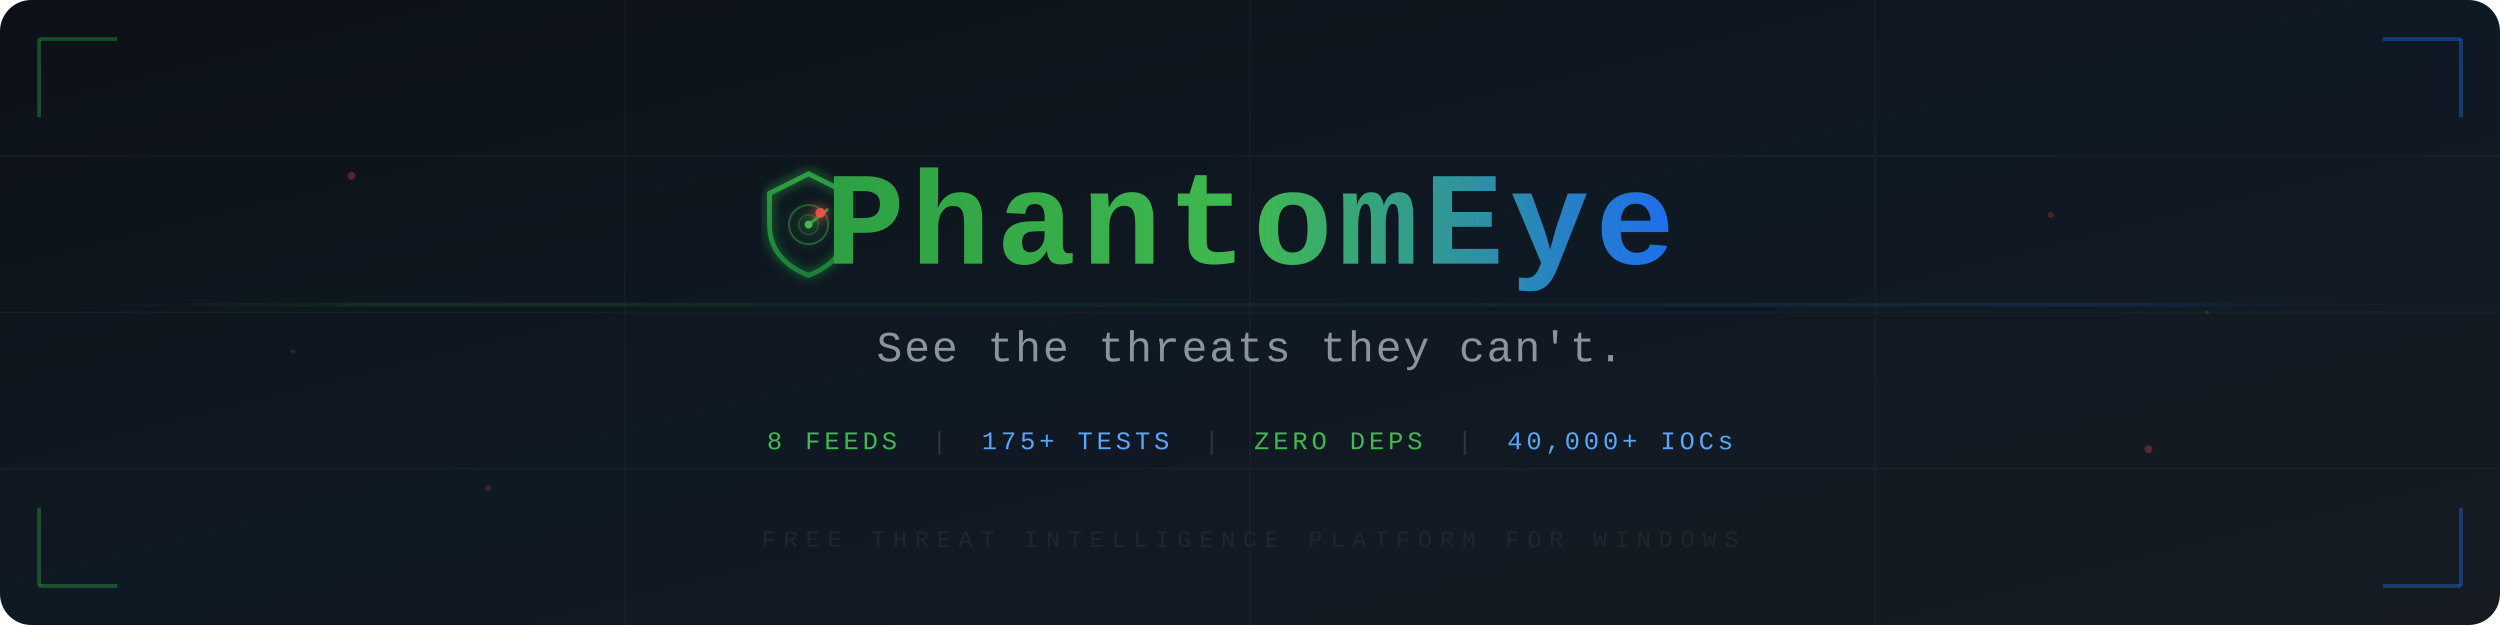
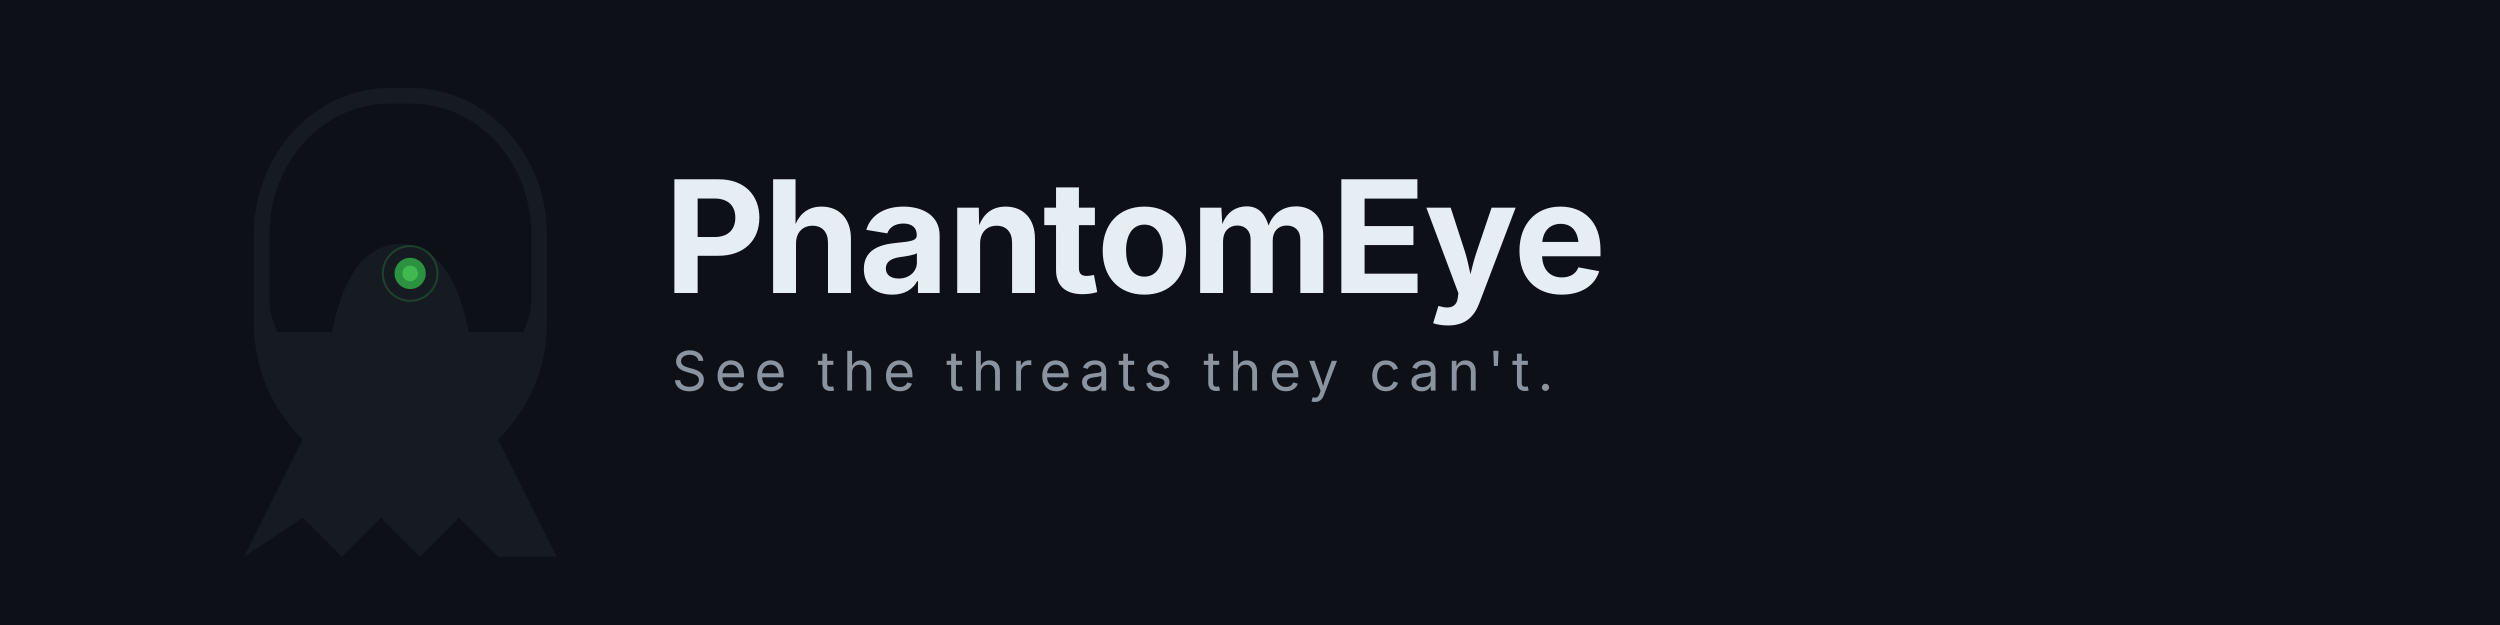
<svg xmlns="http://www.w3.org/2000/svg" width="1280" height="320" viewBox="0 0 1280 320">
-   <defs>
-     <linearGradient id="bg" x1="0%" y1="0%" x2="100%" y2="100%">
-       <stop offset="0%" style="stop-color:#0d1117" />
-       <stop offset="50%" style="stop-color:#0f1923" />
-       <stop offset="100%" style="stop-color:#161b22" />
-     </linearGradient>
-     <linearGradient id="title-grad" x1="0%" y1="0%" x2="100%" y2="0%">
-       <stop offset="0%" style="stop-color:#2ea043" />
-       <stop offset="50%" style="stop-color:#3fb950" />
-       <stop offset="100%" style="stop-color:#1f6feb" />
-     </linearGradient>
-     <linearGradient id="shield-grad" x1="0%" y1="0%" x2="0%" y2="100%">
-       <stop offset="0%" style="stop-color:#2ea043" />
-       <stop offset="100%" style="stop-color:#1a7f37" />
-     </linearGradient>
-     <linearGradient id="pulse-grad" x1="0%" y1="50%" x2="100%" y2="50%">
-       <stop offset="0%" style="stop-color:#0d1117;stop-opacity:0" />
-       <stop offset="15%" style="stop-color:#2ea043;stop-opacity:0.15" />
-       <stop offset="50%" style="stop-color:#2ea043;stop-opacity:0.08" />
-       <stop offset="85%" style="stop-color:#1f6feb;stop-opacity:0.15" />
-       <stop offset="100%" style="stop-color:#0d1117;stop-opacity:0" />
-     </linearGradient>
-     <filter id="glow">
-       <feGaussianBlur stdDeviation="3" result="blur" />
-       <feMerge>
-         <feMergeNode in="blur" />
-         <feMergeNode in="SourceGraphic" />
-       </feMerge>
-     </filter>
-   </defs>
-   <rect width="1280" height="320" fill="url(#bg)" rx="16" />
-   <g opacity="0.03">
-     <line x1="0" y1="80" x2="1280" y2="80" stroke="#e6edf3" stroke-width="1" />
-     <line x1="0" y1="160" x2="1280" y2="160" stroke="#e6edf3" stroke-width="1" />
-     <line x1="0" y1="240" x2="1280" y2="240" stroke="#e6edf3" stroke-width="1" />
-     <line x1="320" y1="0" x2="320" y2="320" stroke="#e6edf3" stroke-width="1" />
-     <line x1="640" y1="0" x2="640" y2="320" stroke="#e6edf3" stroke-width="1" />
-     <line x1="960" y1="0" x2="960" y2="320" stroke="#e6edf3" stroke-width="1" />
+   <rect width="1280" height="320" fill="#0d1117" />
+   <g transform="translate(100, 25)">
+     <path d="M100,20 C60,20 30,55 30,95 L30,140 C30,165 40,185 55,200 L25,260 L55,240 L75,260 L95,240 L115,260 L135,240 L155,260 L185,260 L155,200 C170,185 180,165 180,140 L180,95 C180,55 150,20 110,20 Z" fill="#161b22" />
+     <path d="M100,28 C65,28 38,58 38,95 L38,130 C38,135 40,140 42,145 L70,145 C75,120 85,100 105,100 C125,100 135,120 140,145 L168,145 C170,140 172,135 172,130 L172,95 C172,58 145,28 110,28 Z" fill="#0d1117" />
+     <circle cx="110" cy="115" r="8" fill="#2ea043" opacity="0.9" />
+     <circle cx="110" cy="115" r="4" fill="#3fb950" />
+     <circle cx="110" cy="115" r="14" fill="none" stroke="#2ea043" stroke-width="1" opacity="0.3" />
  </g>
-   <rect x="0" y="155" width="1280" height="2" fill="url(#pulse-grad)" rx="1" />
-   <g transform="translate(390, 85)" filter="url(#glow)">
-     <path d="M24 4 L44 14 L44 30 Q44 48 24 56 Q4 48 4 30 L4 14 Z" fill="none" stroke="url(#shield-grad)" stroke-width="2.5" />
-     <circle cx="24" cy="30" r="10" fill="none" stroke="#2ea043" stroke-width="1" opacity="0.5" />
-     <circle cx="24" cy="30" r="5" fill="none" stroke="#2ea043" stroke-width="1" opacity="0.3" />
-     <circle cx="24" cy="30" r="2" fill="#3fb950" />
-     <line x1="24" y1="30" x2="34" y2="22" stroke="#3fb950" stroke-width="1.5" opacity="0.7" />
-     <circle cx="30" cy="24" r="2.5" fill="#f85149" opacity="0.9" />
-   </g>
-   <text x="640" y="135" text-anchor="middle" fill="url(#title-grad)" font-family="Consolas,'Courier New',monospace" font-size="68" font-weight="bold" letter-spacing="3">PhantomEye</text>
-   <text x="640" y="185" text-anchor="middle" fill="#8b949e" font-family="Consolas,'Courier New',monospace" font-size="22" letter-spacing="1">See the threats they can't.</text>
-   <g transform="translate(640, 230)" text-anchor="middle">
-     <text fill="#30363d" font-family="Consolas,'Courier New',monospace" font-size="13" letter-spacing="2">
-       <tspan fill="#3fb950">8 FEEDS</tspan>
-       <tspan fill="#30363d" dx="10">|</tspan>
-       <tspan fill="#58a6ff" dx="10">175+ TESTS</tspan>
-       <tspan fill="#30363d" dx="10">|</tspan>
-       <tspan fill="#3fb950" dx="10">ZERO DEPS</tspan>
-       <tspan fill="#30363d" dx="10">|</tspan>
-       <tspan fill="#58a6ff" dx="10">40,000+ IOCs</tspan>
-     </text>
-   </g>
-   <text x="640" y="280" text-anchor="middle" fill="#21262d" font-family="Consolas,'Courier New',monospace" font-size="12" letter-spacing="4">FREE THREAT INTELLIGENCE PLATFORM FOR WINDOWS</text>
-   <line x1="20" y1="20" x2="60" y2="20" stroke="#2ea043" stroke-width="2" opacity="0.4" />
-   <line x1="20" y1="20" x2="20" y2="60" stroke="#2ea043" stroke-width="2" opacity="0.4" />
-   <line x1="1220" y1="20" x2="1260" y2="20" stroke="#1f6feb" stroke-width="2" opacity="0.4" />
-   <line x1="1260" y1="20" x2="1260" y2="60" stroke="#1f6feb" stroke-width="2" opacity="0.4" />
-   <line x1="20" y1="260" x2="20" y2="300" stroke="#2ea043" stroke-width="2" opacity="0.4" />
-   <line x1="20" y1="300" x2="60" y2="300" stroke="#2ea043" stroke-width="2" opacity="0.4" />
-   <line x1="1260" y1="260" x2="1260" y2="300" stroke="#1f6feb" stroke-width="2" opacity="0.4" />
-   <line x1="1220" y1="300" x2="1260" y2="300" stroke="#1f6feb" stroke-width="2" opacity="0.4" />
-   <circle cx="180" cy="90" r="2" fill="#f85149" opacity="0.3" />
-   <circle cx="1050" cy="110" r="1.5" fill="#f85149" opacity="0.25" />
-   <circle cx="250" cy="250" r="1.5" fill="#f85149" opacity="0.2" />
-   <circle cx="1100" cy="230" r="2" fill="#f85149" opacity="0.3" />
-   <circle cx="150" cy="180" r="1" fill="#3fb950" opacity="0.2" />
-   <circle cx="1130" cy="160" r="1" fill="#3fb950" opacity="0.2" />
+   <text x="340" y="150" font-family="system-ui, -apple-system, 'Segoe UI', sans-serif" font-size="80" font-weight="700" fill="#e6edf3" letter-spacing="-1">PhantomEye</text>
+   <text x="344" y="200" font-family="system-ui, -apple-system, 'Segoe UI', sans-serif" font-size="28" font-weight="400" fill="#8b949e" letter-spacing="4">See the threats they can't.</text>
</svg>
